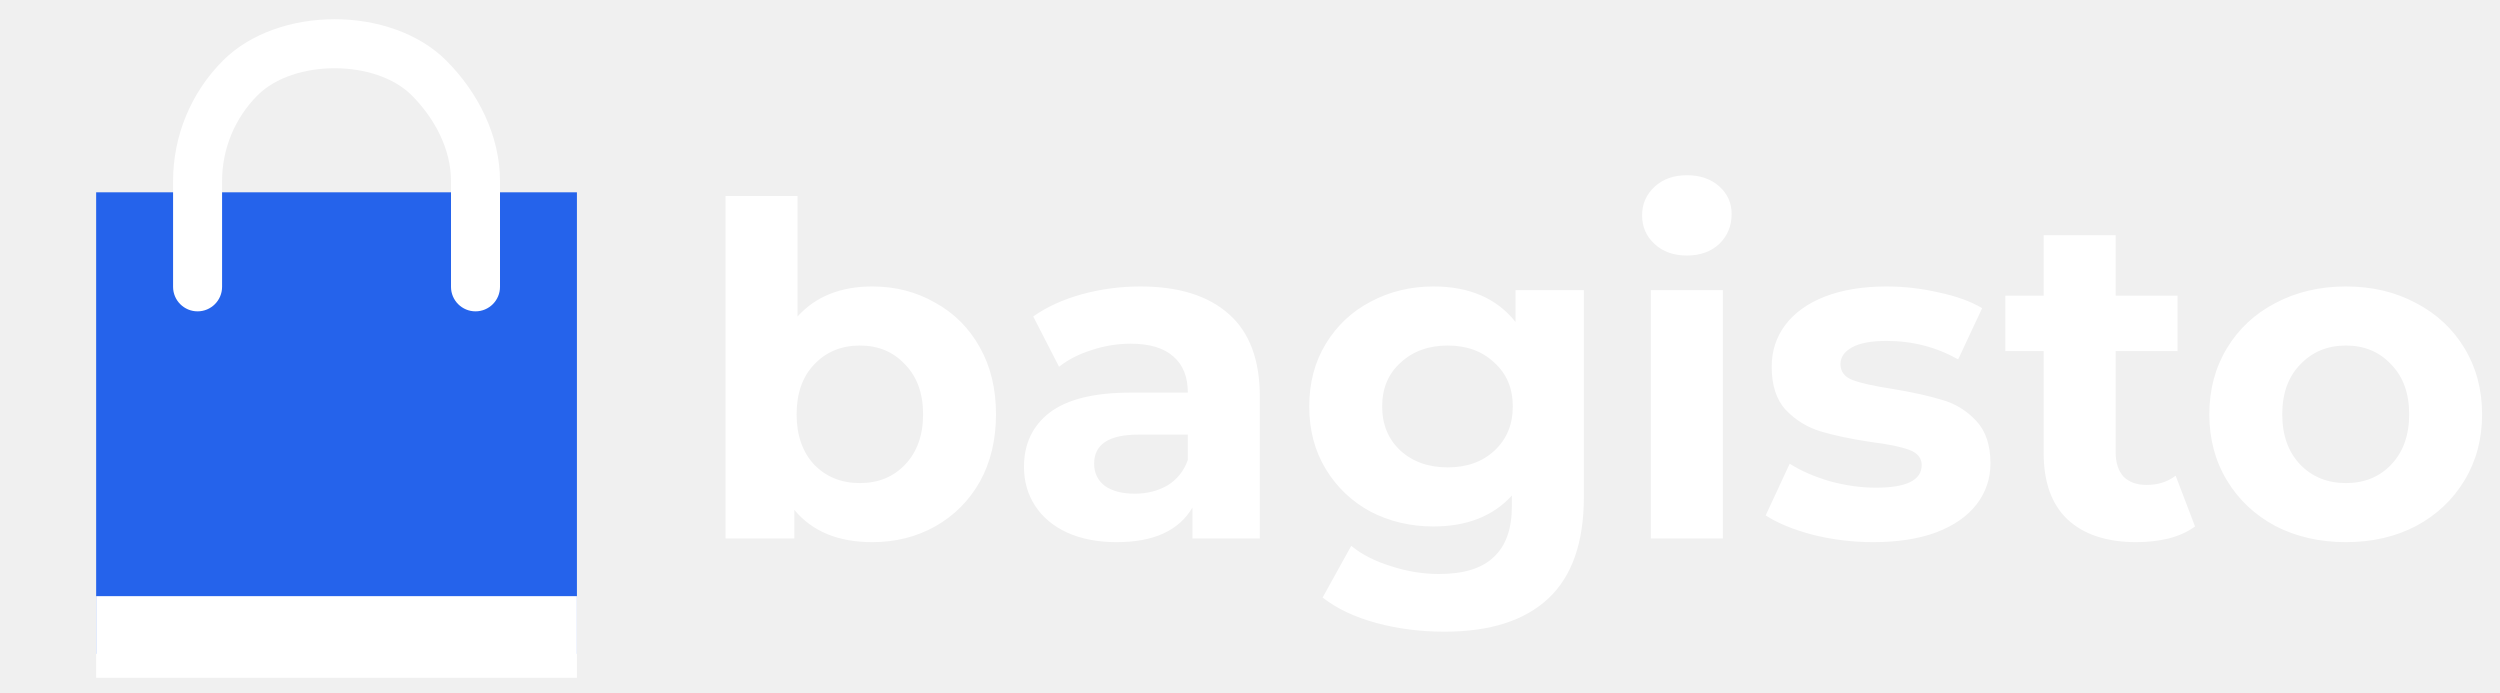
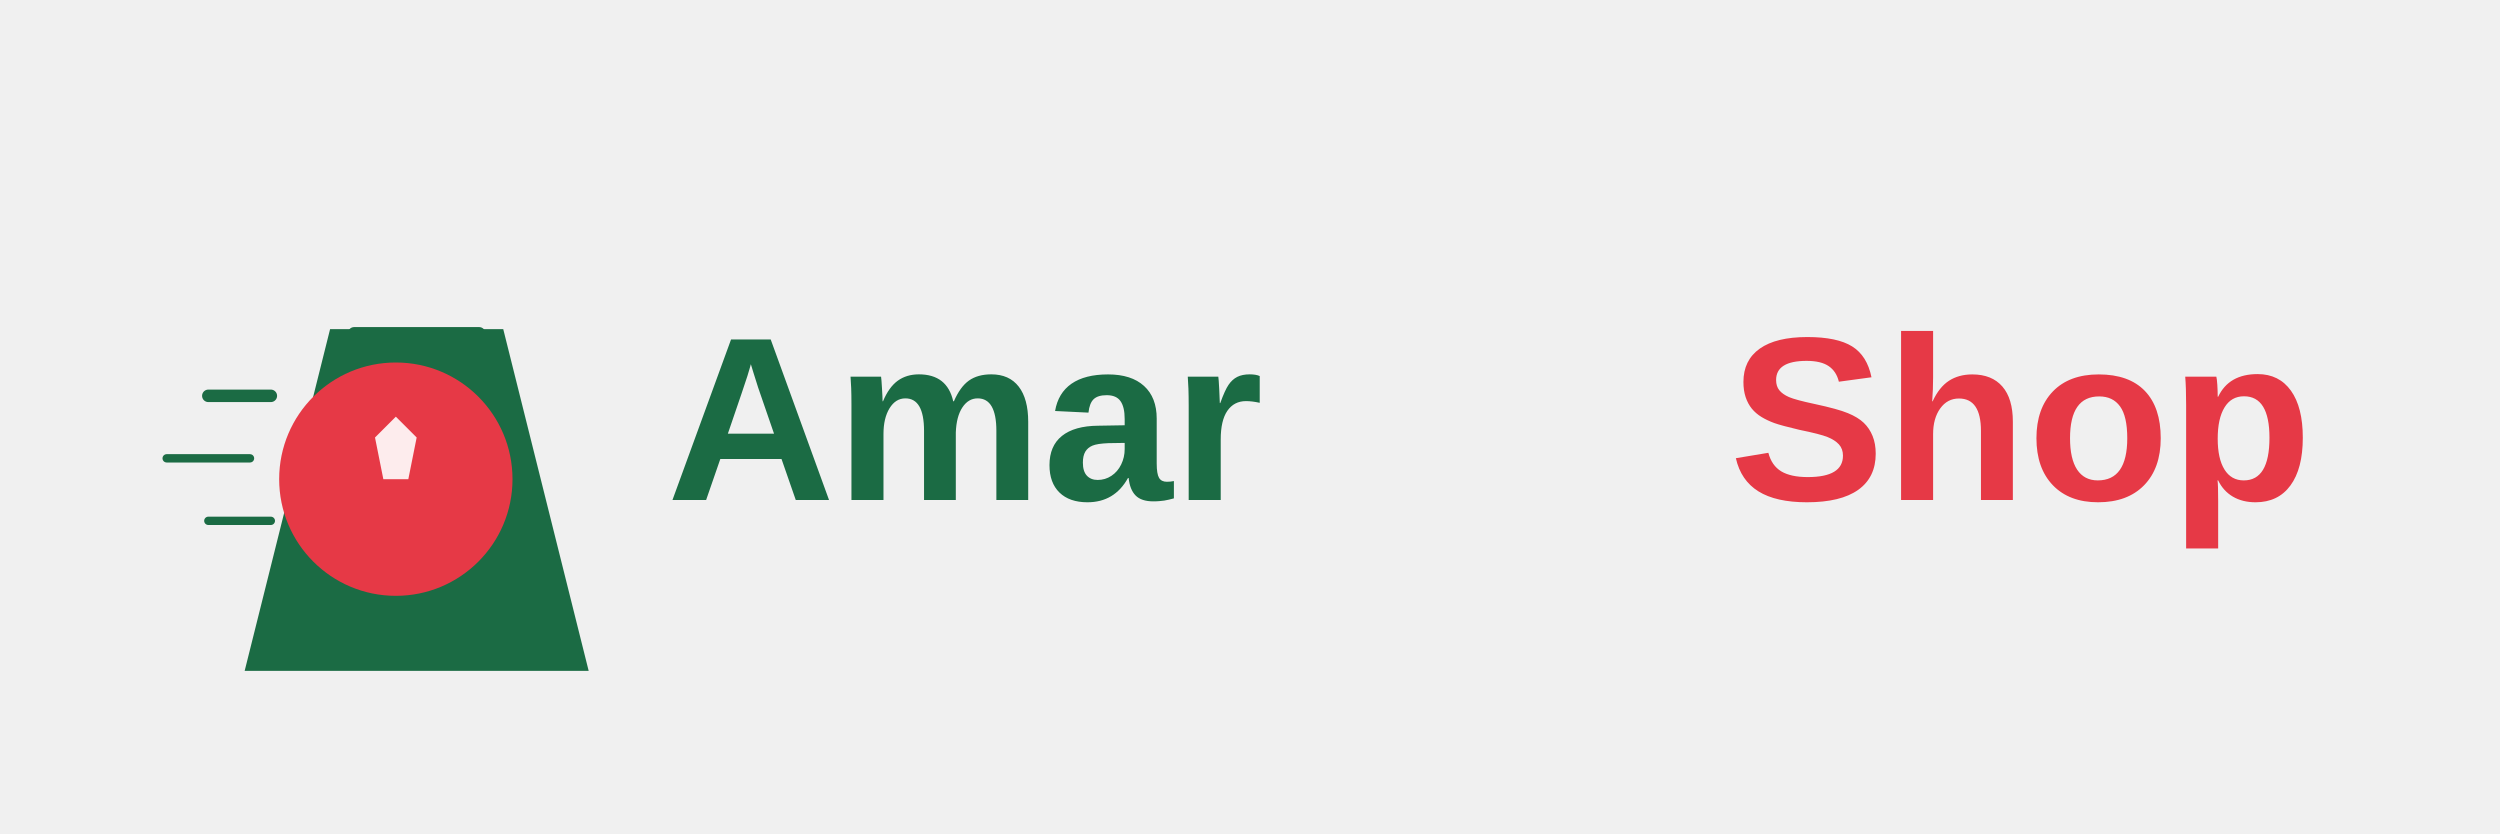
- <svg xmlns="http://www.w3.org/2000/svg" width="130" height="36" viewBox="0 0 130 36" fill="none">
-   <rect x="5" y="10" width="25" height="24" fill="#2563EB" />
-   <path fill-rule="evenodd" clip-rule="evenodd" d="M21.404 4.952C19.532 3.08 15.268 3.08 13.396 4.952C12.213 6.135 11.548 7.74 11.548 9.413V14.916C11.548 15.619 10.977 16.19 10.274 16.19C9.57 16.19 9 15.619 9 14.916V9.413C9 7.064 9.933 4.811 11.594 3.15C14.461 0.283 20.339 0.283 23.206 3.15C24.867 4.811 26 7.064 26 9.413V14.916C26 15.619 25.43 16.19 24.726 16.19C24.023 16.19 23.452 15.619 23.452 14.916V9.413C23.452 7.74 22.588 6.135 21.404 4.952Z" fill="white" />
-   <rect x="5" y="31" width="25" height="4.246" fill="white" />
-   <path d="M45.36 14.896C46.56 14.896 47.648 15.176 48.624 15.736C49.616 16.28 50.392 17.056 50.952 18.064C51.512 19.056 51.792 20.216 51.792 21.544C51.792 22.872 51.512 24.04 50.952 25.048C50.392 26.04 49.616 26.816 48.624 27.376C47.648 27.92 46.56 28.192 45.36 28.192C43.584 28.192 42.232 27.632 41.304 26.512V28H37.728V10.192H41.472V16.456C42.416 15.416 43.712 14.896 45.36 14.896ZM44.712 25.12C45.672 25.12 46.456 24.8 47.064 24.16C47.688 23.504 48 22.632 48 21.544C48 20.456 47.688 19.592 47.064 18.952C46.456 18.296 45.672 17.968 44.712 17.968C43.752 17.968 42.96 18.296 42.336 18.952C41.728 19.592 41.424 20.456 41.424 21.544C41.424 22.632 41.728 23.504 42.336 24.16C42.96 24.8 43.752 25.12 44.712 25.12ZM59.295 14.896C61.295 14.896 62.831 15.376 63.903 16.336C64.975 17.28 65.511 18.712 65.511 20.632V28H62.007V26.392C61.303 27.592 59.991 28.192 58.071 28.192C57.079 28.192 56.215 28.024 55.479 27.688C54.759 27.352 54.207 26.888 53.823 26.296C53.439 25.704 53.247 25.032 53.247 24.28C53.247 23.08 53.695 22.136 54.591 21.448C55.503 20.76 56.903 20.416 58.791 20.416H61.767C61.767 19.6 61.519 18.976 61.023 18.544C60.527 18.096 59.783 17.872 58.791 17.872C58.103 17.872 57.423 17.984 56.751 18.208C56.095 18.416 55.535 18.704 55.071 19.072L53.727 16.456C54.431 15.96 55.271 15.576 56.247 15.304C57.239 15.032 58.255 14.896 59.295 14.896ZM59.007 25.672C59.647 25.672 60.215 25.528 60.711 25.24C61.207 24.936 61.559 24.496 61.767 23.92V22.6H59.199C57.663 22.6 56.895 23.104 56.895 24.112C56.895 24.592 57.079 24.976 57.447 25.264C57.831 25.536 58.351 25.672 59.007 25.672ZM82.361 15.088V25.84C82.361 28.208 81.745 29.968 80.513 31.12C79.281 32.272 77.481 32.848 75.112 32.848C73.865 32.848 72.68 32.696 71.561 32.392C70.441 32.088 69.513 31.648 68.776 31.072L70.264 28.384C70.808 28.832 71.496 29.184 72.329 29.44C73.16 29.712 73.993 29.848 74.825 29.848C76.121 29.848 77.073 29.552 77.68 28.96C78.305 28.384 78.617 27.504 78.617 26.32V25.768C77.641 26.84 76.281 27.376 74.537 27.376C73.353 27.376 72.264 27.12 71.272 26.608C70.296 26.08 69.52 25.344 68.945 24.4C68.368 23.456 68.081 22.368 68.081 21.136C68.081 19.904 68.368 18.816 68.945 17.872C69.52 16.928 70.296 16.2 71.272 15.688C72.264 15.16 73.353 14.896 74.537 14.896C76.409 14.896 77.832 15.512 78.808 16.744V15.088H82.361ZM75.281 24.304C76.272 24.304 77.081 24.016 77.704 23.44C78.344 22.848 78.665 22.08 78.665 21.136C78.665 20.192 78.344 19.432 77.704 18.856C77.081 18.264 76.272 17.968 75.281 17.968C74.288 17.968 73.472 18.264 72.832 18.856C72.192 19.432 71.873 20.192 71.873 21.136C71.873 22.08 72.192 22.848 72.832 23.44C73.472 24.016 74.288 24.304 75.281 24.304ZM85.845 15.088H89.589V28H85.845V15.088ZM87.717 13.288C87.029 13.288 86.469 13.088 86.037 12.688C85.605 12.288 85.389 11.792 85.389 11.2C85.389 10.608 85.605 10.112 86.037 9.712C86.469 9.312 87.029 9.112 87.717 9.112C88.405 9.112 88.965 9.304 89.397 9.688C89.829 10.072 90.045 10.552 90.045 11.128C90.045 11.752 89.829 12.272 89.397 12.688C88.965 13.088 88.405 13.288 87.717 13.288ZM97.408 28.192C96.336 28.192 95.288 28.064 94.264 27.808C93.24 27.536 92.424 27.2 91.816 26.8L93.064 24.112C93.64 24.48 94.336 24.784 95.152 25.024C95.968 25.248 96.768 25.36 97.552 25.36C99.136 25.36 99.928 24.968 99.928 24.184C99.928 23.816 99.712 23.552 99.28 23.392C98.848 23.232 98.184 23.096 97.288 22.984C96.232 22.824 95.36 22.64 94.672 22.432C93.984 22.224 93.384 21.856 92.872 21.328C92.376 20.8 92.128 20.048 92.128 19.072C92.128 18.256 92.36 17.536 92.824 16.912C93.304 16.272 93.992 15.776 94.888 15.424C95.8 15.072 96.872 14.896 98.104 14.896C99.016 14.896 99.92 15 100.816 15.208C101.728 15.4 102.48 15.672 103.072 16.024L101.824 18.688C100.688 18.048 99.448 17.728 98.104 17.728C97.304 17.728 96.704 17.84 96.304 18.064C95.904 18.288 95.704 18.576 95.704 18.928C95.704 19.328 95.92 19.608 96.352 19.768C96.784 19.928 97.472 20.08 98.416 20.224C99.472 20.4 100.336 20.592 101.008 20.8C101.68 20.992 102.264 21.352 102.76 21.88C103.256 22.408 103.504 23.144 103.504 24.088C103.504 24.888 103.264 25.6 102.784 26.224C102.304 26.848 101.6 27.336 100.672 27.688C99.76 28.024 98.672 28.192 97.408 28.192ZM114.142 27.376C113.774 27.648 113.318 27.856 112.774 28C112.246 28.128 111.686 28.192 111.094 28.192C109.558 28.192 108.366 27.8 107.518 27.016C106.686 26.232 106.27 25.08 106.27 23.56V18.256H104.278V15.376H106.27V12.232H110.014V15.376H113.23V18.256H110.014V23.512C110.014 24.056 110.15 24.48 110.422 24.784C110.71 25.072 111.11 25.216 111.622 25.216C112.214 25.216 112.718 25.056 113.134 24.736L114.142 27.376ZM121.989 28.192C120.629 28.192 119.405 27.912 118.317 27.352C117.245 26.776 116.405 25.984 115.797 24.976C115.189 23.968 114.885 22.824 114.885 21.544C114.885 20.264 115.189 19.12 115.797 18.112C116.405 17.104 117.245 16.32 118.317 15.76C119.405 15.184 120.629 14.896 121.989 14.896C123.349 14.896 124.565 15.184 125.637 15.76C126.709 16.32 127.549 17.104 128.157 18.112C128.765 19.12 129.069 20.264 129.069 21.544C129.069 22.824 128.765 23.968 128.157 24.976C127.549 25.984 126.709 26.776 125.637 27.352C124.565 27.912 123.349 28.192 121.989 28.192ZM121.989 25.12C122.949 25.12 123.733 24.8 124.341 24.16C124.965 23.504 125.277 22.632 125.277 21.544C125.277 20.456 124.965 19.592 124.341 18.952C123.733 18.296 122.949 17.968 121.989 17.968C121.029 17.968 120.237 18.296 119.613 18.952C118.989 19.592 118.677 20.456 118.677 21.544C118.677 22.632 118.989 23.504 119.613 24.16C120.237 24.8 121.029 25.12 121.989 25.12Z" fill="white" />
+ <svg xmlns="http://www.w3.org/2000/svg" viewBox="0 0 600 200" preserveAspectRatio="xMidYMid meet">
+   <path d="M 80 80 L 120 80 L 140 160 L 60 160 Z" fill="#1B6B44" stroke="#1B6B44" stroke-width="2" />
+   <path d="M 85 80 L 115 80" fill="none" stroke="#1B6B44" stroke-width="3" stroke-linecap="round" />
+   <circle cx="100" cy="90" r="8" fill="none" stroke="#1B6B44" stroke-width="2" />
+   <circle cx="95" cy="115" r="28" fill="#E63946" />
+   <path d="M 90 105 L 95 100 L 100 105 L 98 115 L 92 115 Z" fill="white" opacity="0.9" />
+   <line x1="65" y1="95" x2="50" y2="95" stroke="#1B6B44" stroke-width="3" stroke-linecap="round" />
+   <line x1="60" y1="110" x2="40" y2="110" stroke="#1B6B44" stroke-width="2" stroke-linecap="round" />
+   <line x1="65" y1="125" x2="50" y2="125" stroke="#1B6B44" stroke-width="2" stroke-linecap="round" />
+   <text x="160" y="120" font-family="Arial, sans-serif" font-size="56" font-weight="bold" fill="#1B6B44">Amar</text>
+   <text x="415" y="120" font-family="Arial, sans-serif" font-size="56" font-weight="bold" fill="#E63946">Shop</text>
</svg>
